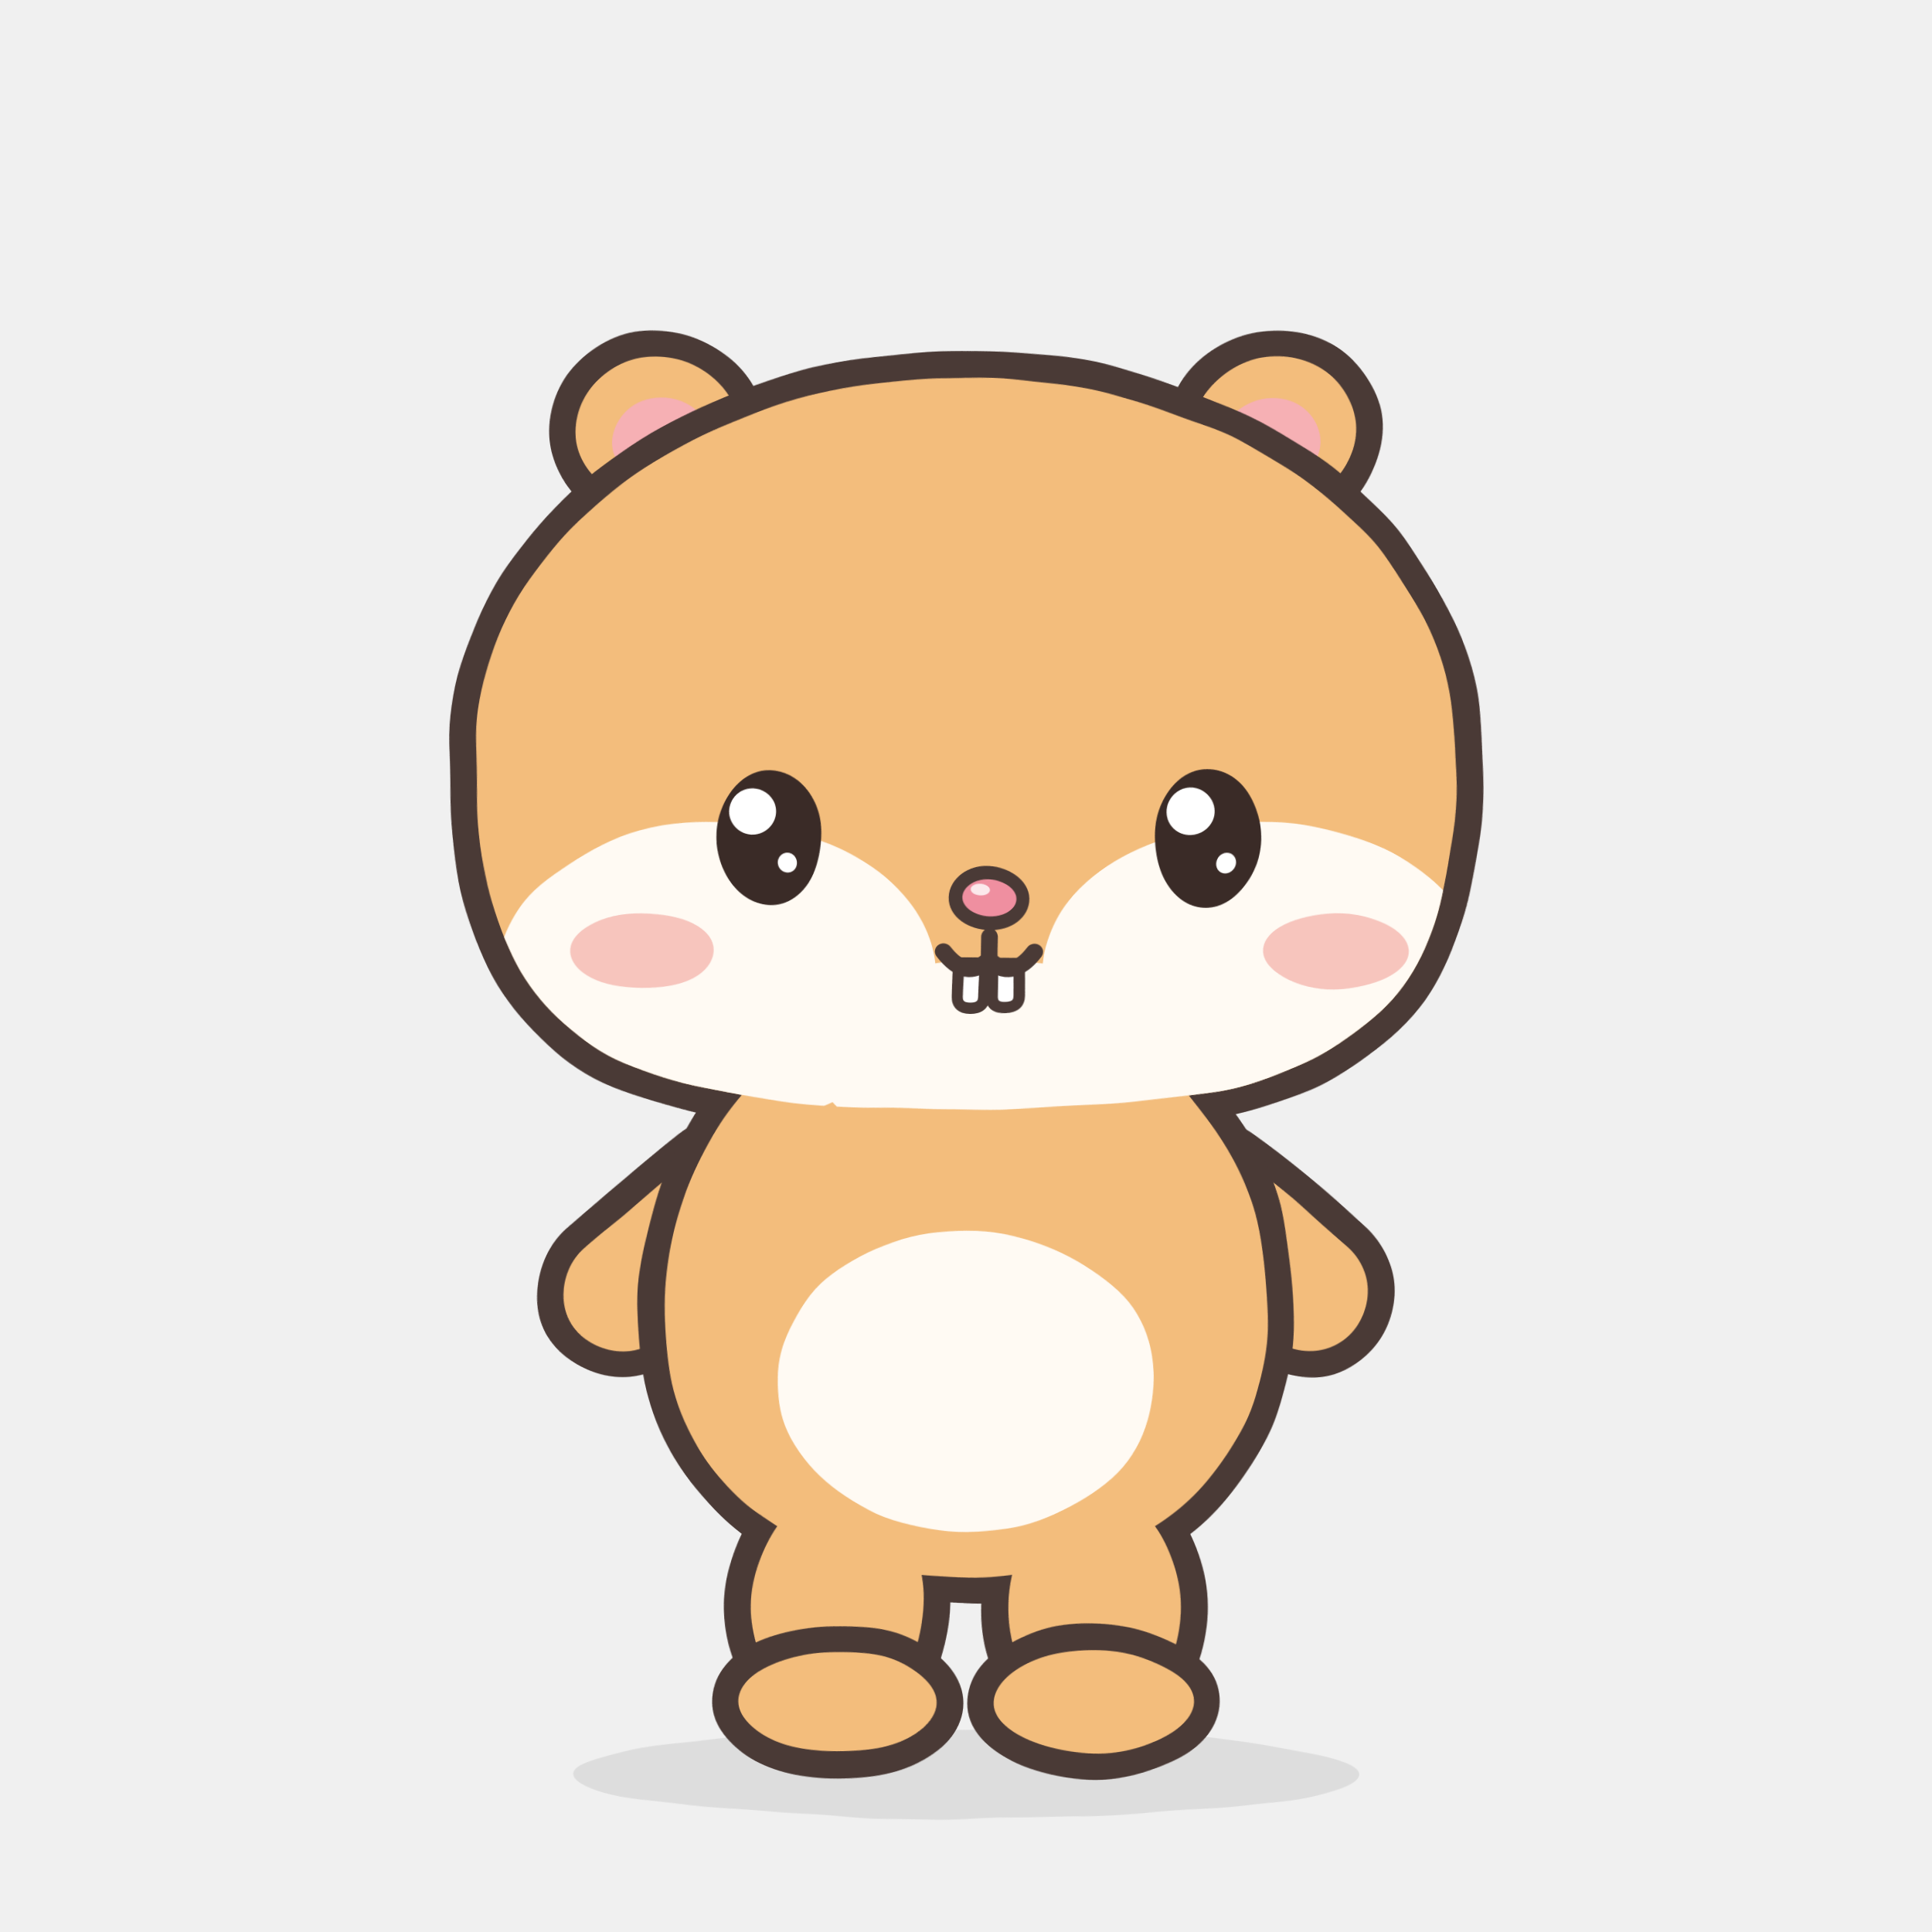
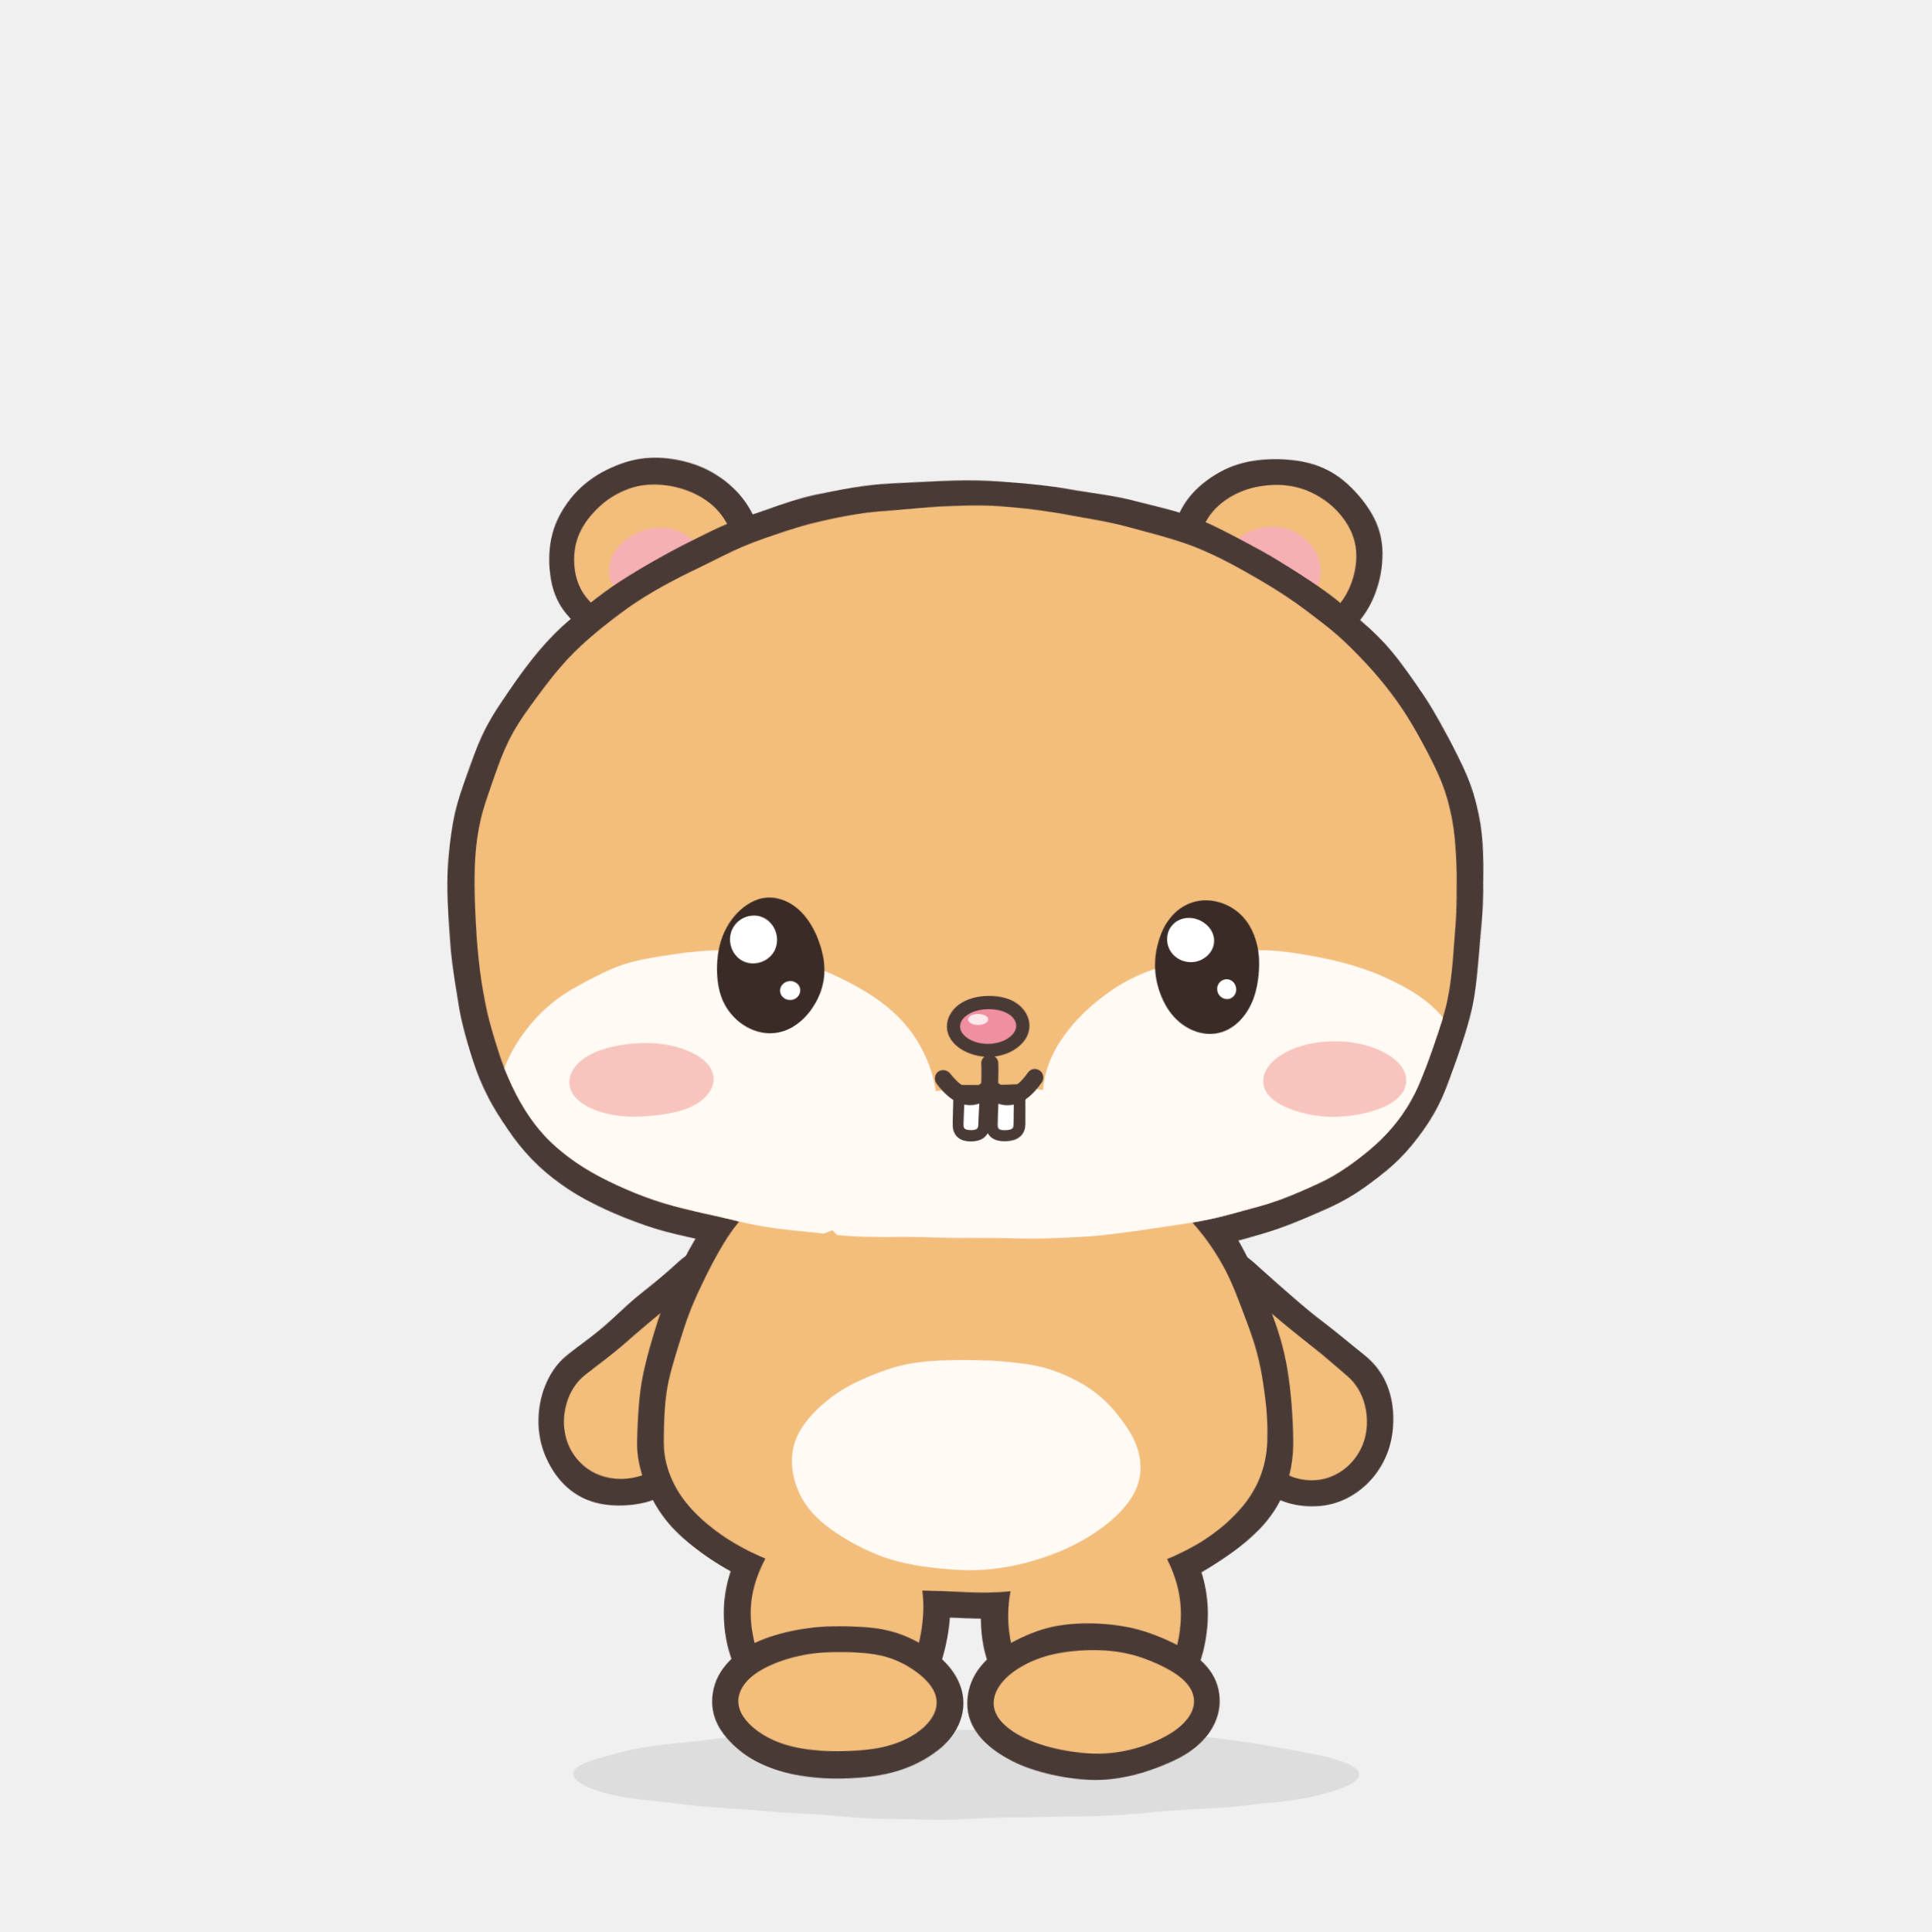
<svg xmlns="http://www.w3.org/2000/svg" width="512" height="512" viewBox="0 0 512 512">
  <defs>
    <filter id="hand" filterUnits="userSpaceOnUse" x="-20" y="-20" width="552" height="552">
      <feTurbulence type="fractalNoise" baseFrequency="0.03" numOctaves="2" seed="11" />
      <feDisplacementMap in="SourceGraphic" scale="2" xChannelSelector="R" yChannelSelector="G" />
    </filter>
  </defs>
  <g filter="url(#hand)" stroke-linecap="round" stroke-linejoin="round">
    <ellipse cx="256" cy="470" rx="104" ry="12" fill="#000" opacity="0.08" />
    <g transform="rotate(0.00 256 451)">
-       <ellipse cx="174.0" cy="114.0" rx="25.0" ry="23.0" fill="#f3bd7c" stroke="#4a3a36" stroke-width="7" />
-       <ellipse cx="175.0" cy="117.0" rx="13.0" ry="11.5" fill="#f6b0b4" />
-       <ellipse cx="338.0" cy="114.0" rx="25.0" ry="23.0" fill="#f3bd7c" stroke="#4a3a36" stroke-width="7" />
-       <ellipse cx="337.0" cy="117.0" rx="13.0" ry="11.5" fill="#f6b0b4" />
-       <line x1="194.0" y1="318.0" x2="164.9" y2="342.4" stroke="#4a3a36" stroke-width="45" stroke-linecap="round" />
-       <line x1="194.0" y1="318.0" x2="164.9" y2="342.4" stroke="#f3bd7c" stroke-width="31" stroke-linecap="round" />
-       <line x1="318.0" y1="318.0" x2="347.1" y2="342.4" stroke="#4a3a36" stroke-width="45" stroke-linecap="round" />
-       <line x1="318.0" y1="318.0" x2="347.1" y2="342.4" stroke="#f3bd7c" stroke-width="31" stroke-linecap="round" />
+       <ellipse cx="174.0" cy="148.0" rx="25.0" ry="23.0" fill="#f3bd7c" stroke="#4a3a36" stroke-width="7" />
+       <ellipse cx="175.0" cy="151.0" rx="13.0" ry="11.5" fill="#f6b0b4" />
+       <ellipse cx="338.0" cy="148.0" rx="25.0" ry="23.0" fill="#f3bd7c" stroke="#4a3a36" stroke-width="7" />
+       <ellipse cx="337.0" cy="151.0" rx="13.0" ry="11.5" fill="#f6b0b4" />
+       <line x1="194.0" y1="352.0" x2="164.9" y2="376.4" stroke="#4a3a36" stroke-width="45" stroke-linecap="round" />
+       <line x1="194.0" y1="352.0" x2="164.9" y2="376.4" stroke="#f3bd7c" stroke-width="31" stroke-linecap="round" />
+       <line x1="318.0" y1="352.0" x2="347.1" y2="376.4" stroke="#4a3a36" stroke-width="45" stroke-linecap="round" />
+       <line x1="318.0" y1="352.0" x2="347.1" y2="376.4" stroke="#f3bd7c" stroke-width="31" stroke-linecap="round" />
      <g>
-         <path d="M256,262.0 C300.8,262.0 336,299.84 336,348.0 C336,390.0 304.0,418.0 256,418.0 C208.0,418.0 176,390.0 176,348.0 C176,299.84 211.2,262.0 256,262.0 Z" fill="#f3bd7c" stroke="#4a3a36" stroke-width="14" />
-         <path d="M256,100.0 C327.5,100.0 386,144.1 386,198.0 C386,272.88 357.4,294.0 256,294.0 C154.6,294.0 126,272.88 126,198.0 C126,144.1 184.5,100.0 256,100.0 Z" fill="#f3bd7c" stroke="#4a3a36" stroke-width="14" />
-         <ellipse cx="222.0" cy="425.5" rx="23" ry="29.5" fill="#f3bd7c" stroke="#4a3a36" stroke-width="14" />
-         <ellipse cx="290.0" cy="425.5" rx="23" ry="29.5" fill="#f3bd7c" stroke="#4a3a36" stroke-width="14" />
-         <path d="M256,262.0 C300.8,262.0 336,299.84 336,348.0 C336,390.0 304.0,418.0 256,418.0 C208.0,418.0 176,390.0 176,348.0 C176,299.84 211.2,262.0 256,262.0 Z" fill="#f3bd7c" />
-         <path d="M256,100.0 C327.5,100.0 386,144.1 386,198.0 C386,272.88 357.4,294.0 256,294.0 C154.6,294.0 126,272.88 126,198.0 C126,144.1 184.5,100.0 256,100.0 Z" fill="#f3bd7c" />
-         <ellipse cx="222.0" cy="425.5" rx="23" ry="29.5" fill="#f3bd7c" />
-         <ellipse cx="290.0" cy="425.5" rx="23" ry="29.5" fill="#f3bd7c" />
+         <path d="M256,296.0 C300.8,296.0 336,333.84 336,382.0 C336,406.0 304.0,422.0 256,422.0 C208.0,422.0 176,406.0 176,382.0 C176,333.84 211.2,296.0 256,296.0 Z" fill="#f3bd7c" stroke="#4a3a36" stroke-width="14" />
+         <path d="M256,134.0 C327.5,134.0 386,178.1 386,232.0 C386,306.88 357.4,328.0 256,328.0 C154.6,328.0 126,306.88 126,232.0 C126,178.1 184.5,134.0 256,134.0 Z" fill="#f3bd7c" stroke="#4a3a36" stroke-width="14" />
+         <ellipse cx="222.0" cy="427.5" rx="23" ry="27.5" fill="#f3bd7c" stroke="#4a3a36" stroke-width="14" />
+         <ellipse cx="290.0" cy="427.5" rx="23" ry="27.5" fill="#f3bd7c" stroke="#4a3a36" stroke-width="14" />
+         <path d="M256,296.0 C300.8,296.0 336,333.84 336,382.0 C336,406.0 304.0,422.0 256,422.0 C208.0,422.0 176,406.0 176,382.0 C176,333.84 211.2,296.0 256,296.0 Z" fill="#f3bd7c" />
+         <path d="M256,134.0 C327.5,134.0 386,178.1 386,232.0 C386,306.88 357.4,328.0 256,328.0 C154.6,328.0 126,306.88 126,232.0 C126,178.1 184.5,134.0 256,134.0 Z" fill="#f3bd7c" />
+         <ellipse cx="222.0" cy="427.5" rx="23" ry="27.5" fill="#f3bd7c" />
+         <ellipse cx="290.0" cy="427.5" rx="23" ry="27.5" fill="#f3bd7c" />
      </g>
      <ellipse cx="222" cy="451.0" rx="30" ry="17" fill="#f3bd7c" stroke="#4a3a36" stroke-width="7" />
      <ellipse cx="290" cy="451" rx="30" ry="17" fill="#f3bd7c" stroke="#4a3a36" stroke-width="7" />
-       <ellipse cx="256" cy="366.0" rx="50" ry="40" fill="#fffaf3" />
-       <clipPath id="hc16">
-         <path d="M256,100.0 C327.5,100.0 386,144.1 386,198.0 C386,272.88 357.4,294.0 256,294.0 C154.6,294.0 126,272.88 126,198.0 C126,144.1 184.5,100.0 256,100.0 Z" />
+       <ellipse cx="256" cy="388.0" rx="46" ry="28" fill="#fffaf3" />
+       <clipPath id="hc19">
+         <path d="M256,134.0 C327.5,134.0 386,178.1 386,232.0 C386,306.88 357.4,328.0 256,328.0 C154.6,328.0 126,306.88 126,232.0 C126,178.1 184.5,134.0 256,134.0 Z" />
      </clipPath>
-       <g clip-path="url(#hc16)">
-         <ellipse cx="190" cy="258.0" rx="58" ry="40" fill="#fffaf3" />
-         <ellipse cx="334" cy="258.0" rx="58" ry="40" fill="#fffaf3" />
-         <ellipse cx="262" cy="280.0" rx="46" ry="26" fill="#fffaf3" />
+       <g clip-path="url(#hc19)">
+         <ellipse cx="190" cy="292.0" rx="58" ry="40" fill="#fffaf3" />
+         <ellipse cx="334" cy="292.0" rx="58" ry="40" fill="#fffaf3" />
+         <ellipse cx="262" cy="314.0" rx="46" ry="26" fill="#fffaf3" />
      </g>
-       <ellipse cx="204" cy="222.0" rx="14.0" ry="18.0" fill="#3a2b27" />
-       <circle cx="199.5" cy="215.0" r="6.2" fill="#fff" />
-       <circle cx="209.0" cy="228.5" r="2.6" fill="#fff" />
-       <ellipse cx="320" cy="222.0" rx="14.0" ry="18.0" fill="#3a2b27" />
-       <circle cx="315.5" cy="215.0" r="6.2" fill="#fff" />
-       <circle cx="325.0" cy="228.5" r="2.6" fill="#fff" />
-       <ellipse cx="170" cy="252.0" rx="19" ry="10" fill="#f2a199" opacity="0.6" />
-       <ellipse cx="354" cy="252.0" rx="19" ry="10" fill="#f2a199" opacity="0.6" />
-       <ellipse cx="262" cy="238.0" rx="9.0" ry="6.5" fill="#ef8fa0" stroke="#4a3a36" stroke-width="3.5" />
-       <ellipse cx="259.5" cy="236.0" rx="2.6" ry="1.5" fill="#fff" opacity=".8" />
-       <path d="M254,255.0 L254,264.0 Q254,267.0 257.5,267.0 Q261,267.0 261,264.0 L261,255.0 Z M263,255.0 L263,264.0 Q263,267.0 266.5,267.0 Q270,267.0 270,264.0 L270,255.0 Z" fill="#fff" stroke="#4a3a36" stroke-width="3" stroke-linejoin="round" />
-       <path d="M262,248.0 L262,254.0 M250,252.0 Q256,260.0 262,254.0 Q268,260.0 274,252.0" fill="none" stroke="#4a3a36" stroke-width="4.5" stroke-linecap="round" stroke-linejoin="round" />
+       <ellipse cx="204" cy="256.0" rx="14.0" ry="18.0" fill="#3a2b27" />
+       <circle cx="199.5" cy="249.0" r="6.2" fill="#fff" />
+       <circle cx="209.0" cy="262.5" r="2.6" fill="#fff" />
+       <ellipse cx="320" cy="256.0" rx="14.0" ry="18.0" fill="#3a2b27" />
+       <circle cx="315.5" cy="249.0" r="6.2" fill="#fff" />
+       <circle cx="325.0" cy="262.5" r="2.6" fill="#fff" />
+       <ellipse cx="170" cy="286.0" rx="19" ry="10" fill="#f2a199" opacity="0.6" />
+       <ellipse cx="354" cy="286.0" rx="19" ry="10" fill="#f2a199" opacity="0.6" />
+       <ellipse cx="262" cy="272.0" rx="9.0" ry="6.5" fill="#ef8fa0" stroke="#4a3a36" stroke-width="3.5" />
+       <ellipse cx="259.5" cy="270.0" rx="2.6" ry="1.5" fill="#fff" opacity=".8" />
+       <path d="M254,289.0 L254,298.0 Q254,301.0 257.5,301.0 Q261,301.0 261,298.0 L261,289.0 Z M263,289.0 L263,298.0 Q263,301.0 266.5,301.0 Q270,301.0 270,298.0 L270,289.0 Z" fill="#fff" stroke="#4a3a36" stroke-width="3" stroke-linejoin="round" />
+       <path d="M262,282.0 L262,288.0 M250,286.0 Q256,294.0 262,288.0 Q268,294.0 274,286.0" fill="none" stroke="#4a3a36" stroke-width="4.5" stroke-linecap="round" stroke-linejoin="round" />
    </g>
  </g>
</svg>
